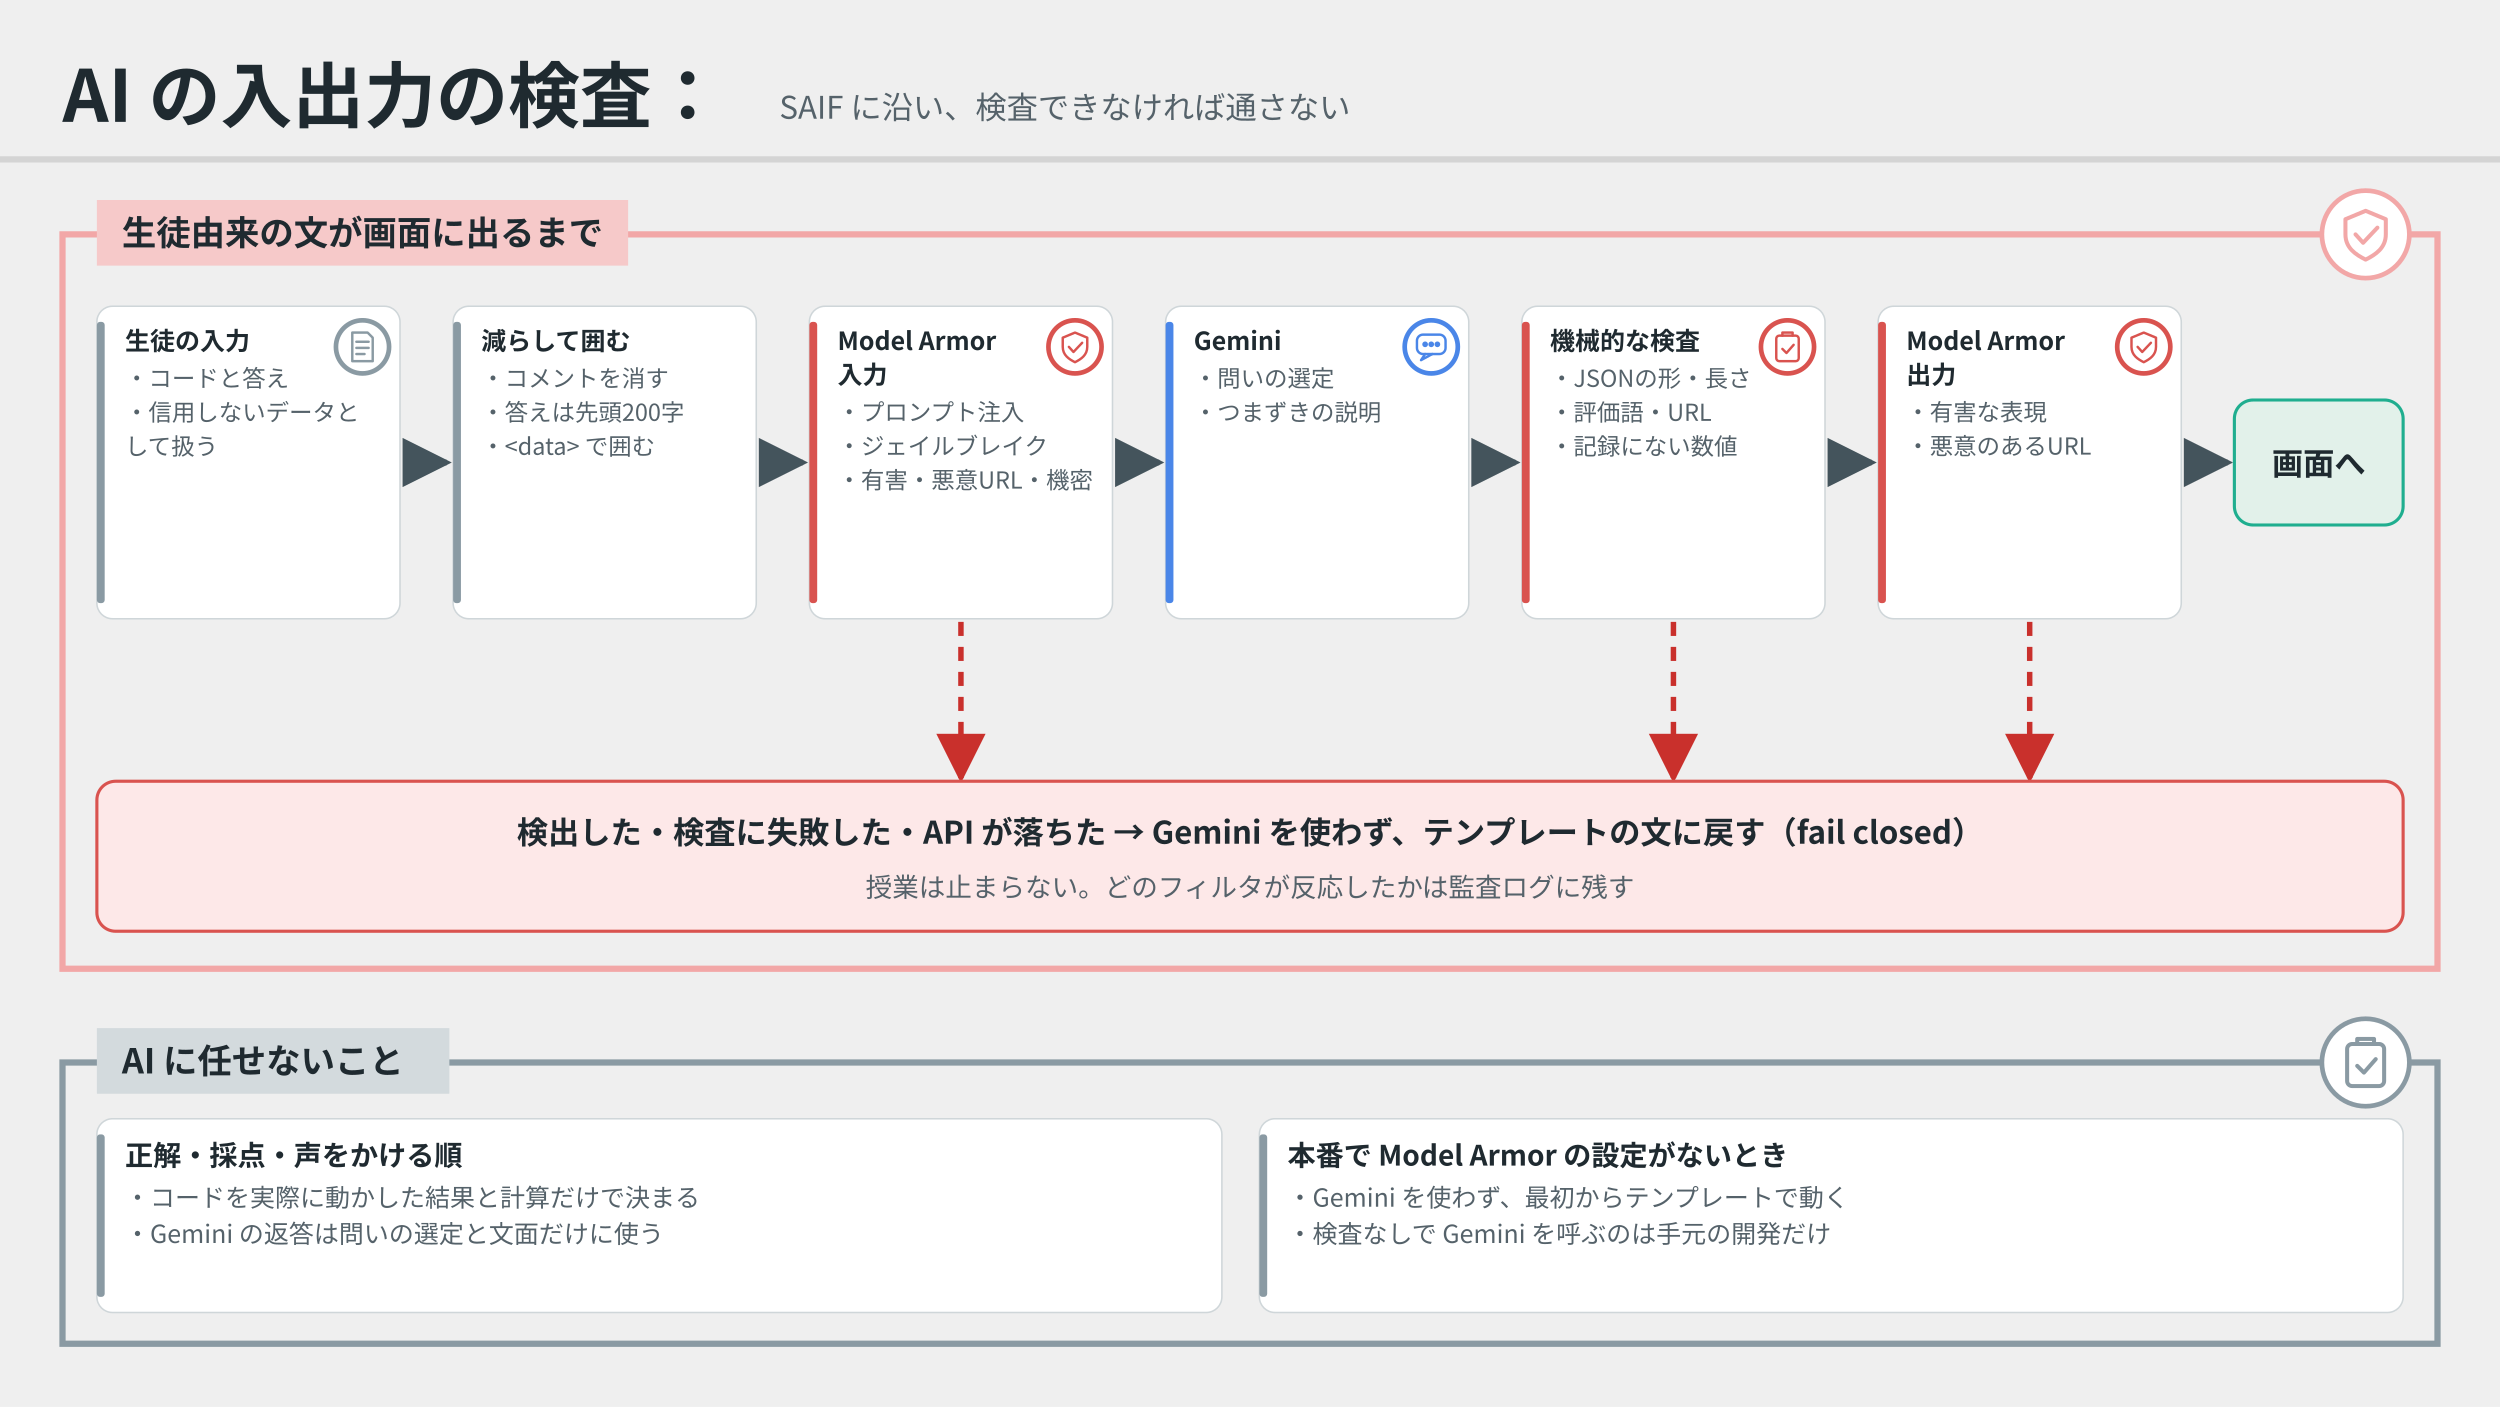
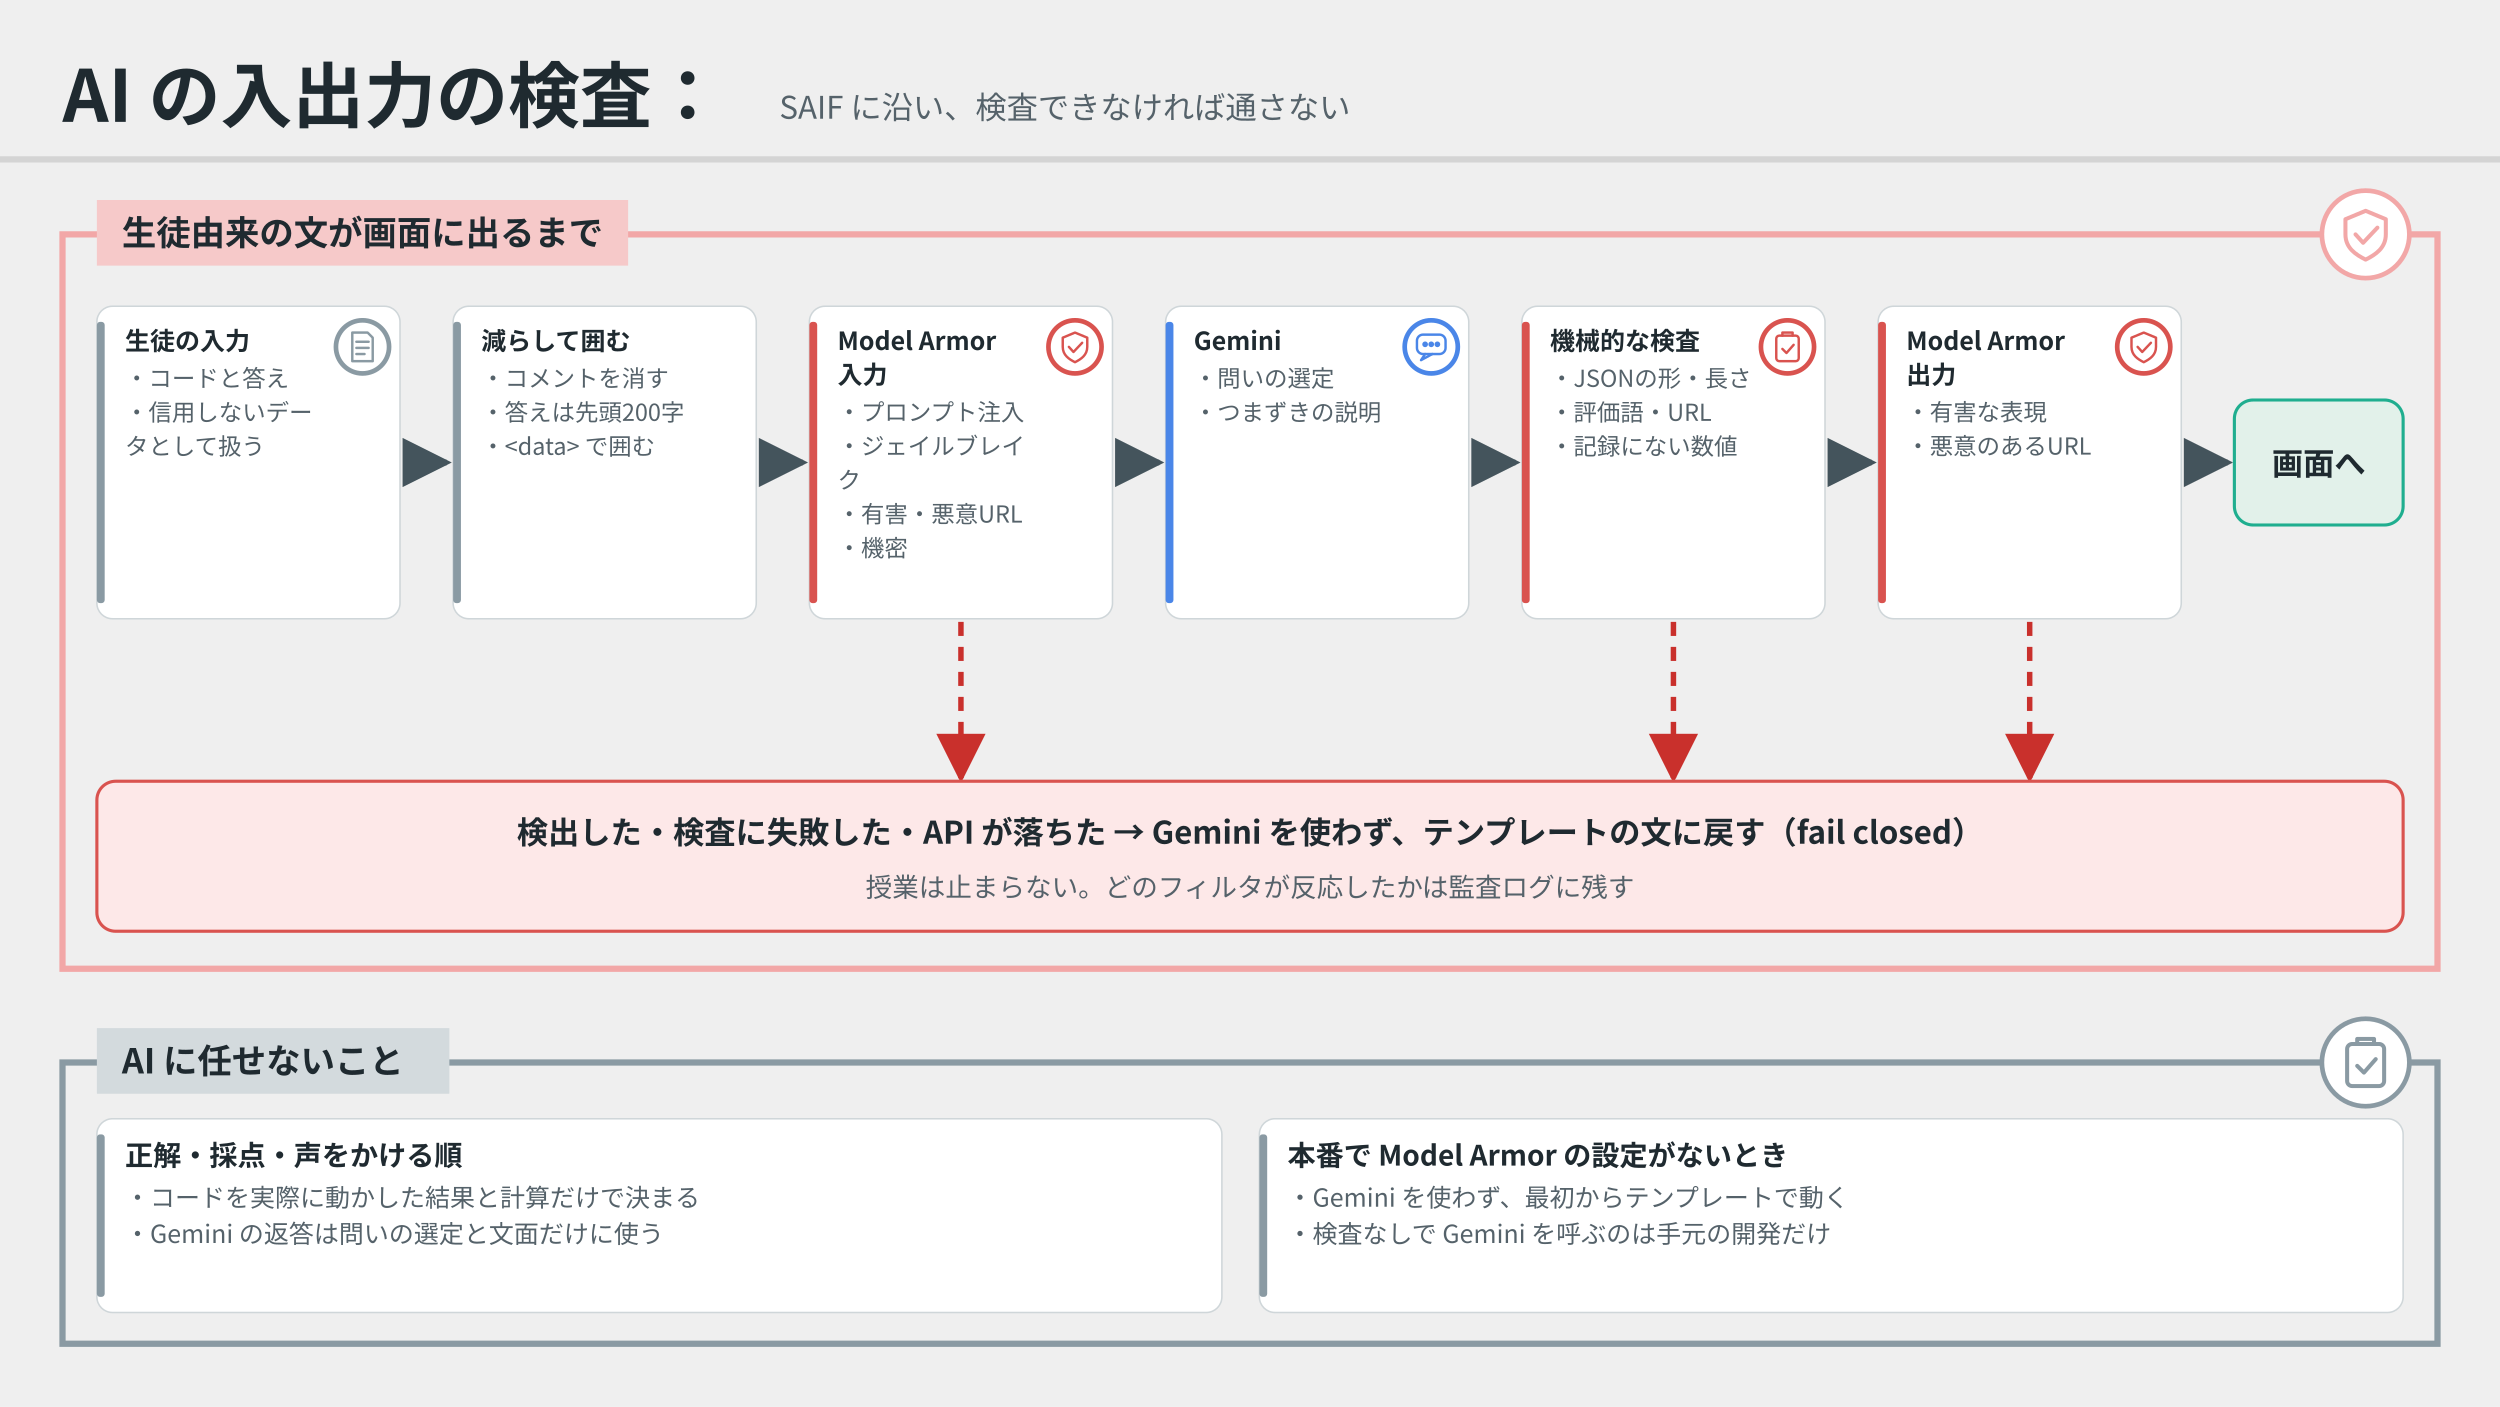
<svg xmlns="http://www.w3.org/2000/svg" viewBox="0 0 1600 900" width="1600" height="900" font-family="'Noto Sans JP','Noto Sans CJK JP','Hiragino Sans','Yu Gothic UI','Meiryo',sans-serif">
  <defs>
    <marker id="arrow" viewBox="0 0 10 10" refX="9" refY="5" markerWidth="9" markerHeight="9" orient="auto-start-reverse">
      <path d="M0,0 L10,5 L0,10 z" fill="#44545c" />
    </marker>
    <marker id="arrow-red" viewBox="0 0 10 10" refX="9" refY="5" markerWidth="9" markerHeight="9" orient="auto-start-reverse">
      <path d="M0,0 L10,5 L0,10 z" fill="#c9302c" />
    </marker>
  </defs>
  <rect width="1600" height="900" fill="#efefef" />
  <text x="40" y="78" font-size="46" font-weight="700" fill="#1f2a30">AI の入出力の検査：</text>
  <text x="498.8" y="76" font-size="20" fill="#55626a">SAIF に沿い、検査できなければ通さない</text>
  <rect x="0" y="100" width="1600" height="4" fill="#d4d4d4" />
  <rect x="40" y="150" width="1520" height="470" fill="none" stroke="#f2a7a7" stroke-width="4" />
  <rect x="62" y="128" width="340.0" height="42" fill="#f6c9c9" />
  <text x="78" y="157" font-size="22" font-weight="700" fill="#1f2a30">生徒由来の文が画面に出るまで</text>
  <circle cx="1514" cy="150" r="28" fill="#ffffff" stroke="#f2a7a7" stroke-width="3" />
  <g transform="translate(1514,150) scale(1.076923)" fill="none" stroke="#f2a7a7" stroke-width="2.4" stroke-linecap="round" stroke-linejoin="round">
    <path d="M0,-14 L12,-9 V0 C12,8 6,12 0,15 C-6,12 -12,8 -12,0 V-9 Z" />
    <path d="M-6,0 L-1.5,5 L7,-4" />
  </g>
  <rect x="62" y="196" width="194" height="200" rx="10" fill="#ffffff" stroke="#cfd6d9" />
  <rect x="62" y="206" width="5" height="180" rx="2" fill="#8a9aa3" />
  <circle cx="232" cy="222" r="17" fill="#ffffff" stroke="#8a9aa3" stroke-width="3" />
  <g transform="translate(232,222) scale(0.6538462)" fill="none" stroke="#8a9aa3" stroke-width="2.4" stroke-linecap="round" stroke-linejoin="round">
    <path d="M-10,-14 H5 L10,-9 V14 H-10 Z" />
    <path d="M-6,-5 H6 M-6,1 H6 M-6,7 H2" />
  </g>
  <text x="80" y="224" font-size="16" font-weight="700" fill="#1f2a30">生徒の入力</text>
  <text x="80" y="247.6" font-size="15" fill="#55626a">・コードと答え</text>
-   <text x="80" y="269.35" font-size="15" fill="#55626a">・信用しないデータと</text>
-   <text x="80" y="291.1" font-size="15" fill="#55626a">　して扱う</text>
+   <text x="80" y="269.35" font-size="15" fill="#55626a">・信用しないデー</text>
+   <text x="80" y="291.1" font-size="15" fill="#55626a">　タとして扱う</text>
  <path d="M260,296 L286,296" fill="none" stroke="#44545c" stroke-width="3.5" marker-end="url(#arrow)" />
  <rect x="290" y="196" width="194" height="200" rx="10" fill="#ffffff" stroke="#cfd6d9" />
  <rect x="290" y="206" width="5" height="180" rx="2" fill="#8a9aa3" />
  <text x="308" y="224" font-size="16" font-weight="700" fill="#1f2a30">減らして囲む</text>
  <text x="308" y="247.6" font-size="15" fill="#55626a">・コメントを消す</text>
  <text x="308" y="269.35" font-size="15" fill="#55626a">・答えは先頭200字</text>
  <text x="308" y="291.1" font-size="15" fill="#55626a">・&lt;data&gt; で囲む</text>
  <path d="M488,296 L514,296" fill="none" stroke="#44545c" stroke-width="3.5" marker-end="url(#arrow)" />
  <rect x="518" y="196" width="194" height="200" rx="10" fill="#ffffff" stroke="#cfd6d9" />
  <rect x="518" y="206" width="5" height="180" rx="2" fill="#d9534f" />
  <circle cx="688" cy="222" r="17" fill="#ffffff" stroke="#d9534f" stroke-width="3" />
  <g transform="translate(688,222) scale(0.6538462)" fill="none" stroke="#d9534f" stroke-width="2.4" stroke-linecap="round" stroke-linejoin="round">
    <path d="M0,-14 L12,-9 V0 C12,8 6,12 0,15 C-6,12 -12,8 -12,0 V-9 Z" />
    <path d="M-6,0 L-1.5,5 L7,-4" />
  </g>
  <text x="536" y="224" font-size="16" font-weight="700" fill="#1f2a30">Model Armor </text>
  <text x="536" y="245.6" font-size="16" font-weight="700" fill="#1f2a30">入力</text>
  <text x="536" y="269.2" font-size="15" fill="#55626a">・プロンプト注入</text>
-   <text x="536" y="290.95" font-size="15" fill="#55626a">・ジェイルブレイク</text>
-   <text x="536" y="312.7" font-size="15" fill="#55626a">・有害・悪意URL・機密</text>
+   <text x="536" y="290.95" font-size="15" fill="#55626a">・ジェイルブレイ</text>
+   <text x="536" y="312.7" font-size="15" fill="#55626a">　ク</text>
+   <text x="536" y="334.45" font-size="15" fill="#55626a">・有害・悪意URL</text>
+   <text x="536" y="356.2" font-size="15" fill="#55626a">　・機密</text>
  <path d="M716,296 L742,296" fill="none" stroke="#44545c" stroke-width="3.5" marker-end="url(#arrow)" />
  <path d="M615.0,398 L615.0,498" fill="none" stroke="#c9302c" stroke-width="3.5" stroke-dasharray="9 7" marker-end="url(#arrow-red)" />
  <rect x="746" y="196" width="194" height="200" rx="10" fill="#ffffff" stroke="#cfd6d9" />
  <rect x="746" y="206" width="5" height="180" rx="2" fill="#4a86e8" />
  <circle cx="916" cy="222" r="17" fill="#ffffff" stroke="#4a86e8" stroke-width="3" />
  <g transform="translate(916,222) scale(0.6538462)" fill="none" stroke="#4a86e8" stroke-width="2.4" stroke-linecap="round" stroke-linejoin="round">
    <rect x="-14" y="-12" width="28" height="19" rx="6" />
    <path d="M-6,7 L-10,13 L1,7" />
    <circle cx="-6" cy="-2.5" r="1.6" fill="#4a86e8" />
    <circle cx="0" cy="-2.5" r="1.6" fill="#4a86e8" />
    <circle cx="6" cy="-2.5" r="1.6" fill="#4a86e8" />
  </g>
  <text x="764" y="224" font-size="16" font-weight="700" fill="#1f2a30">Gemini</text>
  <text x="764" y="247.6" font-size="15" fill="#55626a">・問いの選定</text>
  <text x="764" y="269.35" font-size="15" fill="#55626a">・つまずきの説明</text>
  <path d="M944,296 L970,296" fill="none" stroke="#44545c" stroke-width="3.5" marker-end="url(#arrow)" />
  <rect x="974" y="196" width="194" height="200" rx="10" fill="#ffffff" stroke="#cfd6d9" />
  <rect x="974" y="206" width="5" height="180" rx="2" fill="#d9534f" />
  <circle cx="1144" cy="222" r="17" fill="#ffffff" stroke="#d9534f" stroke-width="3" />
  <g transform="translate(1144,222) scale(0.6538462)" fill="none" stroke="#d9534f" stroke-width="2.4" stroke-linecap="round" stroke-linejoin="round">
    <rect x="-11" y="-11" width="22" height="25" rx="3" />
    <path d="M-5,-11 V-14 H5 V-11" />
    <path d="M-5,2 L-1,6 L6,-2" />
  </g>
  <text x="992" y="224" font-size="16" font-weight="700" fill="#1f2a30">機械的な検査</text>
  <text x="992" y="247.6" font-size="15" fill="#55626a">・JSONの形・長さ</text>
  <text x="992" y="269.35" font-size="15" fill="#55626a">・評価語・URL</text>
  <text x="992" y="291.1" font-size="15" fill="#55626a">・記録にない数値</text>
  <path d="M1172,296 L1198,296" fill="none" stroke="#44545c" stroke-width="3.5" marker-end="url(#arrow)" />
  <path d="M1071.0,398 L1071.0,498" fill="none" stroke="#c9302c" stroke-width="3.5" stroke-dasharray="9 7" marker-end="url(#arrow-red)" />
  <rect x="1202" y="196" width="194" height="200" rx="10" fill="#ffffff" stroke="#cfd6d9" />
  <rect x="1202" y="206" width="5" height="180" rx="2" fill="#d9534f" />
  <circle cx="1372" cy="222" r="17" fill="#ffffff" stroke="#d9534f" stroke-width="3" />
  <g transform="translate(1372,222) scale(0.6538462)" fill="none" stroke="#d9534f" stroke-width="2.4" stroke-linecap="round" stroke-linejoin="round">
    <path d="M0,-14 L12,-9 V0 C12,8 6,12 0,15 C-6,12 -12,8 -12,0 V-9 Z" />
    <path d="M-6,0 L-1.5,5 L7,-4" />
  </g>
  <text x="1220" y="224" font-size="16" font-weight="700" fill="#1f2a30">Model Armor </text>
  <text x="1220" y="245.6" font-size="16" font-weight="700" fill="#1f2a30">出力</text>
  <text x="1220" y="269.2" font-size="15" fill="#55626a">・有害な表現</text>
  <text x="1220" y="290.95" font-size="15" fill="#55626a">・悪意のあるURL</text>
  <path d="M1400,296 L1426,296" fill="none" stroke="#44545c" stroke-width="3.5" marker-end="url(#arrow)" />
  <path d="M1299.0,398 L1299.0,498" fill="none" stroke="#c9302c" stroke-width="3.5" stroke-dasharray="9 7" marker-end="url(#arrow-red)" />
  <rect x="1430" y="256" width="108" height="80" rx="12" fill="#e2f1ea" stroke="#1fae8f" stroke-width="2" />
  <text x="1484.0" y="304" font-size="20" fill="#1f2a30" text-anchor="middle" font-weight="700">画面へ</text>
  <rect x="62" y="500" width="1476" height="96" rx="12" fill="#fde8e8" stroke="#d9534f" stroke-width="2" />
  <text x="800" y="540" font-size="20" fill="#1f2a30" text-anchor="middle" font-weight="700">検出した・検査に失敗した・API が落ちた → Gemini を使わず、テンプレートの文に戻す（fail closed）</text>
  <text x="800" y="574" font-size="17" fill="#55626a" text-anchor="middle">授業は止まらない。どのフィルタが反応したかは監査ログに残す</text>
  <rect x="40" y="680" width="1520" height="180" fill="none" stroke="#8a9aa3" stroke-width="4" />
  <rect x="62" y="658" width="225.6" height="42" fill="#d3dadd" />
  <text x="78" y="687" font-size="22" font-weight="700" fill="#1f2a30">AI に任せないこと</text>
  <circle cx="1514" cy="680" r="28" fill="#ffffff" stroke="#8a9aa3" stroke-width="3" />
  <g transform="translate(1514,680) scale(1.076923)" fill="none" stroke="#8a9aa3" stroke-width="2.4" stroke-linecap="round" stroke-linejoin="round">
    <rect x="-11" y="-11" width="22" height="25" rx="3" />
    <path d="M-5,-11 V-14 H5 V-11" />
    <path d="M-5,2 L-1,6 L6,-2" />
  </g>
  <rect x="62" y="716" width="720" height="124" rx="10" fill="#ffffff" stroke="#cfd6d9" />
  <rect x="62" y="726" width="5" height="104" rx="2" fill="#8a9aa3" />
  <text x="80" y="746" font-size="18" font-weight="700" fill="#1f2a30">正解・採点・声をかける順</text>
  <text x="80" y="772.3" font-size="16" fill="#55626a">・コードを実際に動かした結果と計算だけで決まる</text>
  <text x="80" y="795.5" font-size="16" fill="#55626a">・Gemini の返答は問いの選定と文面だけに使う</text>
  <rect x="806" y="716" width="732" height="124" rx="10" fill="#ffffff" stroke="#cfd6d9" />
  <rect x="806" y="726" width="5" height="104" rx="2" fill="#8a9aa3" />
  <text x="824" y="746" font-size="18" font-weight="700" fill="#1f2a30">本番で Model Armor の設定がないとき</text>
  <text x="824" y="772.3" font-size="16" fill="#55626a">・Gemini を使わず、最初からテンプレートで動く</text>
  <text x="824" y="795.5" font-size="16" fill="#55626a">・検査なしで Gemini を呼ぶのは手元の開発だけ</text>
</svg>
